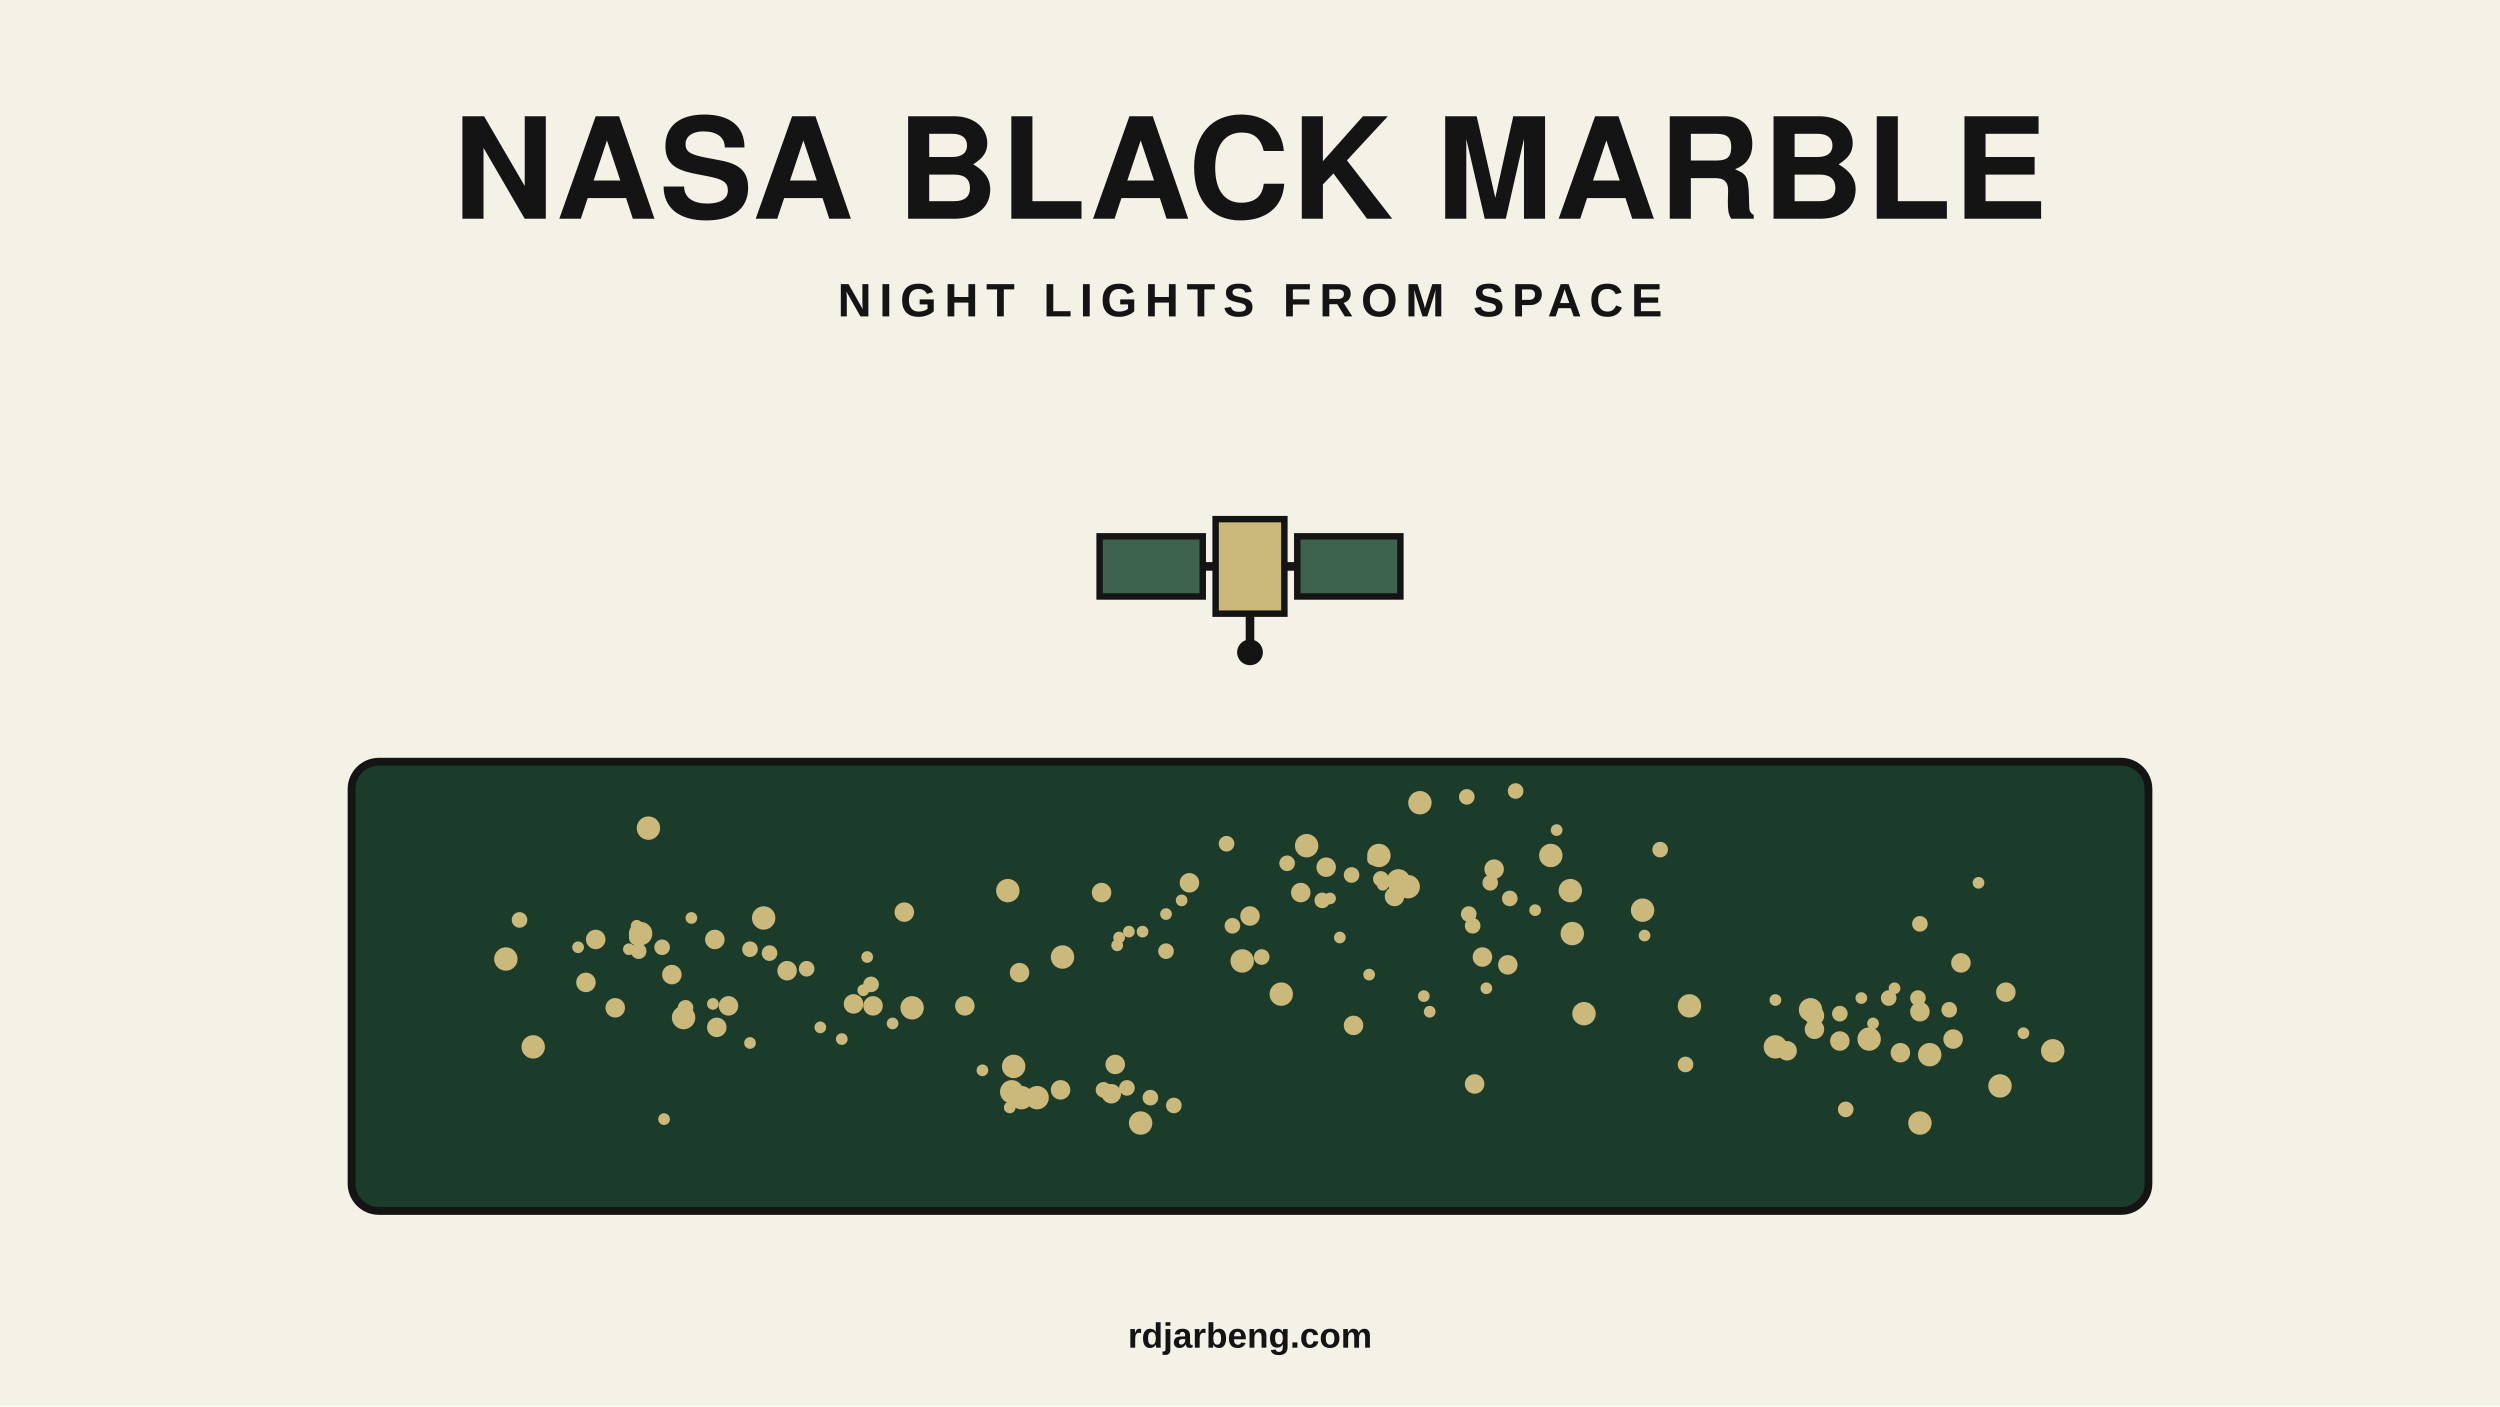
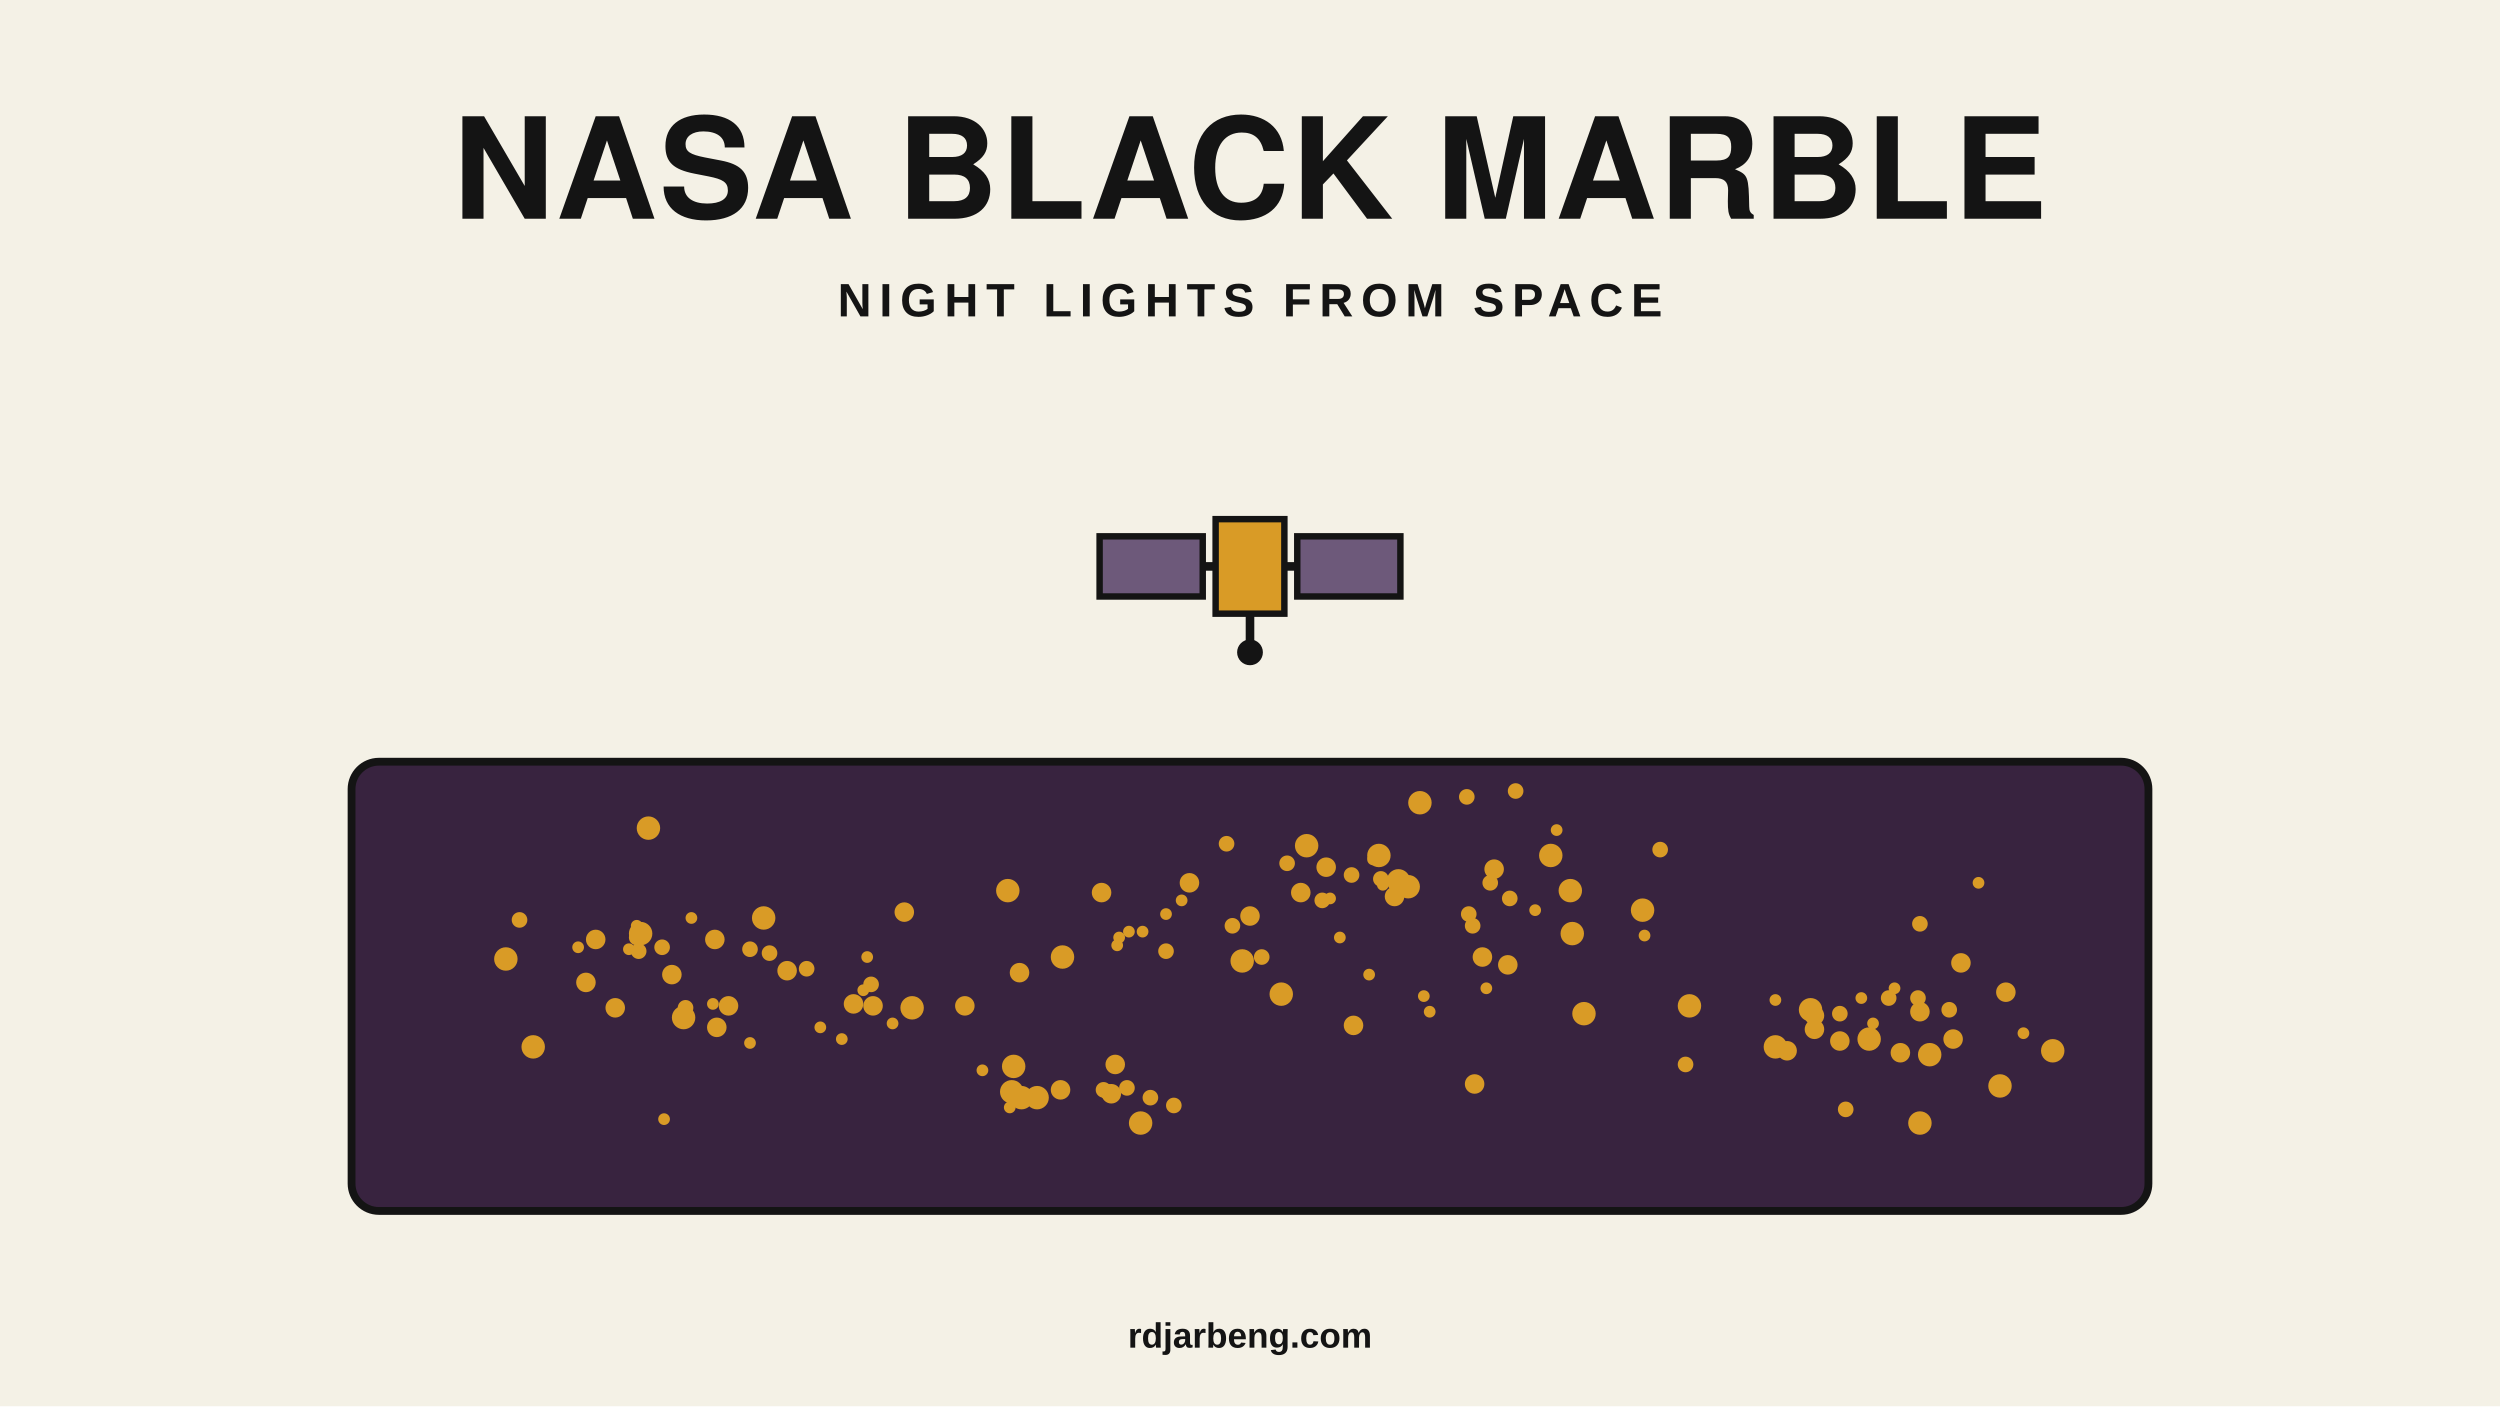
<svg xmlns="http://www.w3.org/2000/svg" viewBox="0 0 1280 720" width="1280" height="720">
  <rect width="1280" height="720" fill="#f4f1e6" />
  <g fill="#141414" font-family="'Arial Black', 'Helvetica Neue', Impact, sans-serif" text-anchor="middle">
    <text x="640" y="112" font-size="72" font-weight="900" letter-spacing="1">NASA BLACK MARBLE</text>
    <text x="640" y="162" font-size="24" font-weight="700" letter-spacing="4" font-family="Arial, Helvetica, sans-serif">NIGHT LIGHTS FROM SPACE</text>
  </g>
-   <rect x="180" y="390" width="920" height="230" rx="14" fill="#1b3b2b" stroke="#141414" stroke-width="4" />
-   <circle cx="365" cy="514" r="3" fill="#cbb87b" />
-   <circle cx="447" cy="515" r="5" fill="#cbb87b" />
-   <circle cx="266" cy="471" r="4" fill="#cbb87b" />
-   <circle cx="442" cy="507" r="3" fill="#cbb87b" />
-   <circle cx="384" cy="534" r="3" fill="#cbb87b" />
-   <circle cx="394" cy="488" r="4" fill="#cbb87b" />
-   <circle cx="326" cy="474" r="3" fill="#cbb87b" />
-   <circle cx="327" cy="487" r="4" fill="#cbb87b" />
-   <circle cx="494" cy="515" r="5" fill="#cbb87b" />
-   <circle cx="315" cy="516" r="5" fill="#cbb87b" />
-   <circle cx="296" cy="485" r="3" fill="#cbb87b" />
-   <circle cx="305" cy="481" r="5" fill="#cbb87b" />
-   <circle cx="457" cy="524" r="3" fill="#cbb87b" />
-   <circle cx="328" cy="478" r="6" fill="#cbb87b" />
-   <circle cx="391" cy="470" r="6" fill="#cbb87b" />
-   <circle cx="351" cy="516" r="4" fill="#cbb87b" />
-   <circle cx="366" cy="481" r="5" fill="#cbb87b" />
-   <circle cx="259" cy="491" r="6" fill="#cbb87b" />
-   <circle cx="340" cy="573" r="3" fill="#cbb87b" />
-   <circle cx="344" cy="499" r="5" fill="#cbb87b" />
-   <circle cx="420" cy="526" r="3" fill="#cbb87b" />
-   <circle cx="403" cy="497" r="5" fill="#cbb87b" />
-   <circle cx="350" cy="521" r="6" fill="#cbb87b" />
-   <circle cx="322" cy="486" r="3" fill="#cbb87b" />
-   <circle cx="444" cy="490" r="3" fill="#cbb87b" />
-   <circle cx="467" cy="516" r="6" fill="#cbb87b" />
-   <circle cx="367" cy="526" r="5" fill="#cbb87b" />
-   <circle cx="446" cy="504" r="4" fill="#cbb87b" />
-   <circle cx="326" cy="480" r="4" fill="#cbb87b" />
-   <circle cx="384" cy="486" r="4" fill="#cbb87b" />
-   <circle cx="273" cy="536" r="6" fill="#cbb87b" />
-   <circle cx="437" cy="514" r="5" fill="#cbb87b" />
-   <circle cx="463" cy="467" r="5" fill="#cbb87b" />
-   <circle cx="332" cy="424" r="6" fill="#cbb87b" />
-   <circle cx="413" cy="496" r="4" fill="#cbb87b" />
-   <circle cx="431" cy="532" r="3" fill="#cbb87b" />
-   <circle cx="300" cy="503" r="5" fill="#cbb87b" />
-   <circle cx="373" cy="515" r="5" fill="#cbb87b" />
-   <circle cx="339" cy="485" r="4" fill="#cbb87b" />
-   <circle cx="354" cy="470" r="3" fill="#cbb87b" />
-   <circle cx="544" cy="490" r="6" fill="#cbb87b" />
-   <circle cx="636" cy="492" r="6" fill="#cbb87b" />
-   <circle cx="681" cy="460" r="3" fill="#cbb87b" />
-   <circle cx="786" cy="466" r="3" fill="#cbb87b" />
-   <circle cx="686" cy="480" r="3" fill="#cbb87b" />
-   <circle cx="609" cy="452" r="5" fill="#cbb87b" />
-   <circle cx="677" cy="461" r="4" fill="#cbb87b" />
-   <circle cx="666" cy="457" r="5" fill="#cbb87b" />
-   <circle cx="804" cy="456" r="6" fill="#cbb87b" />
-   <circle cx="811" cy="519" r="6" fill="#cbb87b" />
-   <circle cx="631" cy="474" r="4" fill="#cbb87b" />
-   <circle cx="759" cy="490" r="5" fill="#cbb87b" />
-   <circle cx="578" cy="477" r="3" fill="#cbb87b" />
-   <circle cx="755" cy="555" r="5" fill="#cbb87b" />
-   <circle cx="761" cy="506" r="3" fill="#cbb87b" />
-   <circle cx="703" cy="440" r="3" fill="#cbb87b" />
-   <circle cx="679" cy="444" r="5" fill="#cbb87b" />
-   <circle cx="763" cy="452" r="4" fill="#cbb87b" />
-   <circle cx="564" cy="457" r="5" fill="#cbb87b" />
-   <circle cx="628" cy="432" r="4" fill="#cbb87b" />
-   <circle cx="751" cy="408" r="4" fill="#cbb87b" />
-   <circle cx="729" cy="510" r="3" fill="#cbb87b" />
-   <circle cx="841" cy="466" r="6" fill="#cbb87b" />
-   <circle cx="693" cy="525" r="5" fill="#cbb87b" />
-   <circle cx="522" cy="498" r="5" fill="#cbb87b" />
-   <circle cx="773" cy="460" r="4" fill="#cbb87b" />
-   <circle cx="772" cy="494" r="5" fill="#cbb87b" />
-   <circle cx="732" cy="518" r="3" fill="#cbb87b" />
-   <circle cx="585" cy="477" r="3" fill="#cbb87b" />
-   <circle cx="721" cy="454" r="6" fill="#cbb87b" />
-   <circle cx="727" cy="411" r="6" fill="#cbb87b" />
-   <circle cx="765" cy="445" r="5" fill="#cbb87b" />
-   <circle cx="865" cy="515" r="6" fill="#cbb87b" />
-   <circle cx="572" cy="484" r="3" fill="#cbb87b" />
-   <circle cx="692" cy="448" r="4" fill="#cbb87b" />
-   <circle cx="805" cy="478" r="6" fill="#cbb87b" />
-   <circle cx="716" cy="451" r="6" fill="#cbb87b" />
-   <circle cx="659" cy="442" r="4" fill="#cbb87b" />
-   <circle cx="842" cy="479" r="3" fill="#cbb87b" />
-   <circle cx="516" cy="456" r="6" fill="#cbb87b" />
-   <circle cx="752" cy="468" r="4" fill="#cbb87b" />
-   <circle cx="754" cy="474" r="4" fill="#cbb87b" />
-   <circle cx="706" cy="438" r="6" fill="#cbb87b" />
-   <circle cx="714" cy="459" r="5" fill="#cbb87b" />
-   <circle cx="794" cy="438" r="6" fill="#cbb87b" />
-   <circle cx="776" cy="405" r="4" fill="#cbb87b" />
-   <circle cx="605" cy="461" r="3" fill="#cbb87b" />
-   <circle cx="797" cy="425" r="3" fill="#cbb87b" />
-   <circle cx="707" cy="450" r="4" fill="#cbb87b" />
-   <circle cx="573" cy="480" r="3" fill="#cbb87b" />
-   <circle cx="656" cy="509" r="6" fill="#cbb87b" />
-   <circle cx="708" cy="453" r="3" fill="#cbb87b" />
-   <circle cx="701" cy="499" r="3" fill="#cbb87b" />
-   <circle cx="597" cy="468" r="3" fill="#cbb87b" />
-   <circle cx="597" cy="487" r="4" fill="#cbb87b" />
-   <circle cx="669" cy="433" r="6" fill="#cbb87b" />
-   <circle cx="640" cy="469" r="5" fill="#cbb87b" />
-   <circle cx="850" cy="435" r="4" fill="#cbb87b" />
-   <circle cx="723" cy="453" r="3" fill="#cbb87b" />
-   <circle cx="646" cy="490" r="4" fill="#cbb87b" />
-   <circle cx="929" cy="527" r="5" fill="#cbb87b" />
-   <circle cx="983" cy="473" r="4" fill="#cbb87b" />
-   <circle cx="1027" cy="508" r="5" fill="#cbb87b" />
-   <circle cx="1024" cy="556" r="6" fill="#cbb87b" />
-   <circle cx="983" cy="575" r="6" fill="#cbb87b" />
-   <circle cx="982" cy="511" r="4" fill="#cbb87b" />
-   <circle cx="988" cy="540" r="6" fill="#cbb87b" />
-   <circle cx="942" cy="533" r="5" fill="#cbb87b" />
-   <circle cx="1000" cy="532" r="5" fill="#cbb87b" />
-   <circle cx="909" cy="512" r="3" fill="#cbb87b" />
-   <circle cx="915" cy="538" r="5" fill="#cbb87b" />
-   <circle cx="942" cy="519" r="4" fill="#cbb87b" />
-   <circle cx="983" cy="518" r="5" fill="#cbb87b" />
-   <circle cx="945" cy="568" r="4" fill="#cbb87b" />
-   <circle cx="957" cy="532" r="6" fill="#cbb87b" />
-   <circle cx="1004" cy="493" r="5" fill="#cbb87b" />
-   <circle cx="909" cy="536" r="6" fill="#cbb87b" />
-   <circle cx="953" cy="511" r="3" fill="#cbb87b" />
-   <circle cx="970" cy="506" r="3" fill="#cbb87b" />
-   <circle cx="959" cy="524" r="3" fill="#cbb87b" />
-   <circle cx="967" cy="511" r="4" fill="#cbb87b" />
-   <circle cx="1051" cy="538" r="6" fill="#cbb87b" />
-   <circle cx="863" cy="545" r="4" fill="#cbb87b" />
-   <circle cx="1036" cy="529" r="3" fill="#cbb87b" />
-   <circle cx="998" cy="517" r="4" fill="#cbb87b" />
-   <circle cx="973" cy="539" r="5" fill="#cbb87b" />
-   <circle cx="927" cy="517" r="6" fill="#cbb87b" />
-   <circle cx="929" cy="520" r="5" fill="#cbb87b" />
-   <circle cx="1013" cy="452" r="3" fill="#cbb87b" />
-   <circle cx="589" cy="562" r="4" fill="#cbb87b" />
-   <circle cx="518" cy="559" r="6" fill="#cbb87b" />
-   <circle cx="584" cy="575" r="6" fill="#cbb87b" />
-   <circle cx="519" cy="546" r="6" fill="#cbb87b" />
-   <circle cx="565" cy="558" r="4" fill="#cbb87b" />
-   <circle cx="567" cy="559" r="4" fill="#cbb87b" />
-   <circle cx="517" cy="567" r="3" fill="#cbb87b" />
-   <circle cx="543" cy="558" r="5" fill="#cbb87b" />
-   <circle cx="531" cy="562" r="6" fill="#cbb87b" />
-   <circle cx="571" cy="545" r="5" fill="#cbb87b" />
-   <circle cx="503" cy="548" r="3" fill="#cbb87b" />
-   <circle cx="523" cy="562" r="6" fill="#cbb87b" />
-   <circle cx="569" cy="560" r="5" fill="#cbb87b" />
-   <circle cx="577" cy="557" r="4" fill="#cbb87b" />
-   <circle cx="601" cy="566" r="4" fill="#cbb87b" />
+   <rect x="180" y="390" width="920" height="230" rx="14" fill="#38233f" stroke="#141414" stroke-width="4" />
+   <circle cx="365" cy="514" r="3" fill="#d99b26" />
+   <circle cx="447" cy="515" r="5" fill="#d99b26" />
+   <circle cx="266" cy="471" r="4" fill="#d99b26" />
+   <circle cx="442" cy="507" r="3" fill="#d99b26" />
+   <circle cx="384" cy="534" r="3" fill="#d99b26" />
+   <circle cx="394" cy="488" r="4" fill="#d99b26" />
+   <circle cx="326" cy="474" r="3" fill="#d99b26" />
+   <circle cx="327" cy="487" r="4" fill="#d99b26" />
+   <circle cx="494" cy="515" r="5" fill="#d99b26" />
+   <circle cx="315" cy="516" r="5" fill="#d99b26" />
+   <circle cx="296" cy="485" r="3" fill="#d99b26" />
+   <circle cx="305" cy="481" r="5" fill="#d99b26" />
+   <circle cx="457" cy="524" r="3" fill="#d99b26" />
+   <circle cx="328" cy="478" r="6" fill="#d99b26" />
+   <circle cx="391" cy="470" r="6" fill="#d99b26" />
+   <circle cx="351" cy="516" r="4" fill="#d99b26" />
+   <circle cx="366" cy="481" r="5" fill="#d99b26" />
+   <circle cx="259" cy="491" r="6" fill="#d99b26" />
+   <circle cx="340" cy="573" r="3" fill="#d99b26" />
+   <circle cx="344" cy="499" r="5" fill="#d99b26" />
+   <circle cx="420" cy="526" r="3" fill="#d99b26" />
+   <circle cx="403" cy="497" r="5" fill="#d99b26" />
+   <circle cx="350" cy="521" r="6" fill="#d99b26" />
+   <circle cx="322" cy="486" r="3" fill="#d99b26" />
+   <circle cx="444" cy="490" r="3" fill="#d99b26" />
+   <circle cx="467" cy="516" r="6" fill="#d99b26" />
+   <circle cx="367" cy="526" r="5" fill="#d99b26" />
+   <circle cx="446" cy="504" r="4" fill="#d99b26" />
+   <circle cx="326" cy="480" r="4" fill="#d99b26" />
+   <circle cx="384" cy="486" r="4" fill="#d99b26" />
+   <circle cx="273" cy="536" r="6" fill="#d99b26" />
+   <circle cx="437" cy="514" r="5" fill="#d99b26" />
+   <circle cx="463" cy="467" r="5" fill="#d99b26" />
+   <circle cx="332" cy="424" r="6" fill="#d99b26" />
+   <circle cx="413" cy="496" r="4" fill="#d99b26" />
+   <circle cx="431" cy="532" r="3" fill="#d99b26" />
+   <circle cx="300" cy="503" r="5" fill="#d99b26" />
+   <circle cx="373" cy="515" r="5" fill="#d99b26" />
+   <circle cx="339" cy="485" r="4" fill="#d99b26" />
+   <circle cx="354" cy="470" r="3" fill="#d99b26" />
+   <circle cx="544" cy="490" r="6" fill="#d99b26" />
+   <circle cx="636" cy="492" r="6" fill="#d99b26" />
+   <circle cx="681" cy="460" r="3" fill="#d99b26" />
+   <circle cx="786" cy="466" r="3" fill="#d99b26" />
+   <circle cx="686" cy="480" r="3" fill="#d99b26" />
+   <circle cx="609" cy="452" r="5" fill="#d99b26" />
+   <circle cx="677" cy="461" r="4" fill="#d99b26" />
+   <circle cx="666" cy="457" r="5" fill="#d99b26" />
+   <circle cx="804" cy="456" r="6" fill="#d99b26" />
+   <circle cx="811" cy="519" r="6" fill="#d99b26" />
+   <circle cx="631" cy="474" r="4" fill="#d99b26" />
+   <circle cx="759" cy="490" r="5" fill="#d99b26" />
+   <circle cx="578" cy="477" r="3" fill="#d99b26" />
+   <circle cx="755" cy="555" r="5" fill="#d99b26" />
+   <circle cx="761" cy="506" r="3" fill="#d99b26" />
+   <circle cx="703" cy="440" r="3" fill="#d99b26" />
+   <circle cx="679" cy="444" r="5" fill="#d99b26" />
+   <circle cx="763" cy="452" r="4" fill="#d99b26" />
+   <circle cx="564" cy="457" r="5" fill="#d99b26" />
+   <circle cx="628" cy="432" r="4" fill="#d99b26" />
+   <circle cx="751" cy="408" r="4" fill="#d99b26" />
+   <circle cx="729" cy="510" r="3" fill="#d99b26" />
+   <circle cx="841" cy="466" r="6" fill="#d99b26" />
+   <circle cx="693" cy="525" r="5" fill="#d99b26" />
+   <circle cx="522" cy="498" r="5" fill="#d99b26" />
+   <circle cx="773" cy="460" r="4" fill="#d99b26" />
+   <circle cx="772" cy="494" r="5" fill="#d99b26" />
+   <circle cx="732" cy="518" r="3" fill="#d99b26" />
+   <circle cx="585" cy="477" r="3" fill="#d99b26" />
+   <circle cx="721" cy="454" r="6" fill="#d99b26" />
+   <circle cx="727" cy="411" r="6" fill="#d99b26" />
+   <circle cx="765" cy="445" r="5" fill="#d99b26" />
+   <circle cx="865" cy="515" r="6" fill="#d99b26" />
+   <circle cx="572" cy="484" r="3" fill="#d99b26" />
+   <circle cx="692" cy="448" r="4" fill="#d99b26" />
+   <circle cx="805" cy="478" r="6" fill="#d99b26" />
+   <circle cx="716" cy="451" r="6" fill="#d99b26" />
+   <circle cx="659" cy="442" r="4" fill="#d99b26" />
+   <circle cx="842" cy="479" r="3" fill="#d99b26" />
+   <circle cx="516" cy="456" r="6" fill="#d99b26" />
+   <circle cx="752" cy="468" r="4" fill="#d99b26" />
+   <circle cx="754" cy="474" r="4" fill="#d99b26" />
+   <circle cx="706" cy="438" r="6" fill="#d99b26" />
+   <circle cx="714" cy="459" r="5" fill="#d99b26" />
+   <circle cx="794" cy="438" r="6" fill="#d99b26" />
+   <circle cx="776" cy="405" r="4" fill="#d99b26" />
+   <circle cx="605" cy="461" r="3" fill="#d99b26" />
+   <circle cx="797" cy="425" r="3" fill="#d99b26" />
+   <circle cx="707" cy="450" r="4" fill="#d99b26" />
+   <circle cx="573" cy="480" r="3" fill="#d99b26" />
+   <circle cx="656" cy="509" r="6" fill="#d99b26" />
+   <circle cx="708" cy="453" r="3" fill="#d99b26" />
+   <circle cx="701" cy="499" r="3" fill="#d99b26" />
+   <circle cx="597" cy="468" r="3" fill="#d99b26" />
+   <circle cx="597" cy="487" r="4" fill="#d99b26" />
+   <circle cx="669" cy="433" r="6" fill="#d99b26" />
+   <circle cx="640" cy="469" r="5" fill="#d99b26" />
+   <circle cx="850" cy="435" r="4" fill="#d99b26" />
+   <circle cx="723" cy="453" r="3" fill="#d99b26" />
+   <circle cx="646" cy="490" r="4" fill="#d99b26" />
+   <circle cx="929" cy="527" r="5" fill="#d99b26" />
+   <circle cx="983" cy="473" r="4" fill="#d99b26" />
+   <circle cx="1027" cy="508" r="5" fill="#d99b26" />
+   <circle cx="1024" cy="556" r="6" fill="#d99b26" />
+   <circle cx="983" cy="575" r="6" fill="#d99b26" />
+   <circle cx="982" cy="511" r="4" fill="#d99b26" />
+   <circle cx="988" cy="540" r="6" fill="#d99b26" />
+   <circle cx="942" cy="533" r="5" fill="#d99b26" />
+   <circle cx="1000" cy="532" r="5" fill="#d99b26" />
+   <circle cx="909" cy="512" r="3" fill="#d99b26" />
+   <circle cx="915" cy="538" r="5" fill="#d99b26" />
+   <circle cx="942" cy="519" r="4" fill="#d99b26" />
+   <circle cx="983" cy="518" r="5" fill="#d99b26" />
+   <circle cx="945" cy="568" r="4" fill="#d99b26" />
+   <circle cx="957" cy="532" r="6" fill="#d99b26" />
+   <circle cx="1004" cy="493" r="5" fill="#d99b26" />
+   <circle cx="909" cy="536" r="6" fill="#d99b26" />
+   <circle cx="953" cy="511" r="3" fill="#d99b26" />
+   <circle cx="970" cy="506" r="3" fill="#d99b26" />
+   <circle cx="959" cy="524" r="3" fill="#d99b26" />
+   <circle cx="967" cy="511" r="4" fill="#d99b26" />
+   <circle cx="1051" cy="538" r="6" fill="#d99b26" />
+   <circle cx="863" cy="545" r="4" fill="#d99b26" />
+   <circle cx="1036" cy="529" r="3" fill="#d99b26" />
+   <circle cx="998" cy="517" r="4" fill="#d99b26" />
+   <circle cx="973" cy="539" r="5" fill="#d99b26" />
+   <circle cx="927" cy="517" r="6" fill="#d99b26" />
+   <circle cx="929" cy="520" r="5" fill="#d99b26" />
+   <circle cx="1013" cy="452" r="3" fill="#d99b26" />
+   <circle cx="589" cy="562" r="4" fill="#d99b26" />
+   <circle cx="518" cy="559" r="6" fill="#d99b26" />
+   <circle cx="584" cy="575" r="6" fill="#d99b26" />
+   <circle cx="519" cy="546" r="6" fill="#d99b26" />
+   <circle cx="565" cy="558" r="4" fill="#d99b26" />
+   <circle cx="567" cy="559" r="4" fill="#d99b26" />
+   <circle cx="517" cy="567" r="3" fill="#d99b26" />
+   <circle cx="543" cy="558" r="5" fill="#d99b26" />
+   <circle cx="531" cy="562" r="6" fill="#d99b26" />
+   <circle cx="571" cy="545" r="5" fill="#d99b26" />
+   <circle cx="503" cy="548" r="3" fill="#d99b26" />
+   <circle cx="523" cy="562" r="6" fill="#d99b26" />
+   <circle cx="569" cy="560" r="5" fill="#d99b26" />
+   <circle cx="577" cy="557" r="4" fill="#d99b26" />
+   <circle cx="601" cy="566" r="4" fill="#d99b26" />
  <g transform="translate(640 290) scale(1.1)">
-     <rect x="-70" y="-14" width="48" height="28" fill="#3d634e" stroke="#141414" stroke-width="3" />
-     <rect x="22" y="-14" width="48" height="28" fill="#3d634e" stroke="#141414" stroke-width="3" />
+     <rect x="-70" y="-14" width="48" height="28" fill="#6d597a" stroke="#141414" stroke-width="3" />
+     <rect x="22" y="-14" width="48" height="28" fill="#6d597a" stroke="#141414" stroke-width="3" />
    <line x1="-22" y1="0" x2="-14" y2="0" stroke="#141414" stroke-width="4" />
    <line x1="14" y1="0" x2="22" y2="0" stroke="#141414" stroke-width="4" />
-     <rect x="-16" y="-22" width="32" height="44" fill="#cbb87b" stroke="#141414" stroke-width="3" />
+     <rect x="-16" y="-22" width="32" height="44" fill="#d99b26" stroke="#141414" stroke-width="3" />
    <line x1="0" y1="22" x2="0" y2="36" stroke="#141414" stroke-width="4" />
    <circle cx="0" cy="40" r="6" fill="#141414" />
  </g>
  <text x="640" y="690" font-family="Arial, Helvetica, sans-serif" font-size="18" font-weight="600" fill="#141414" text-anchor="middle">rdjarbeng.com</text>
</svg>
